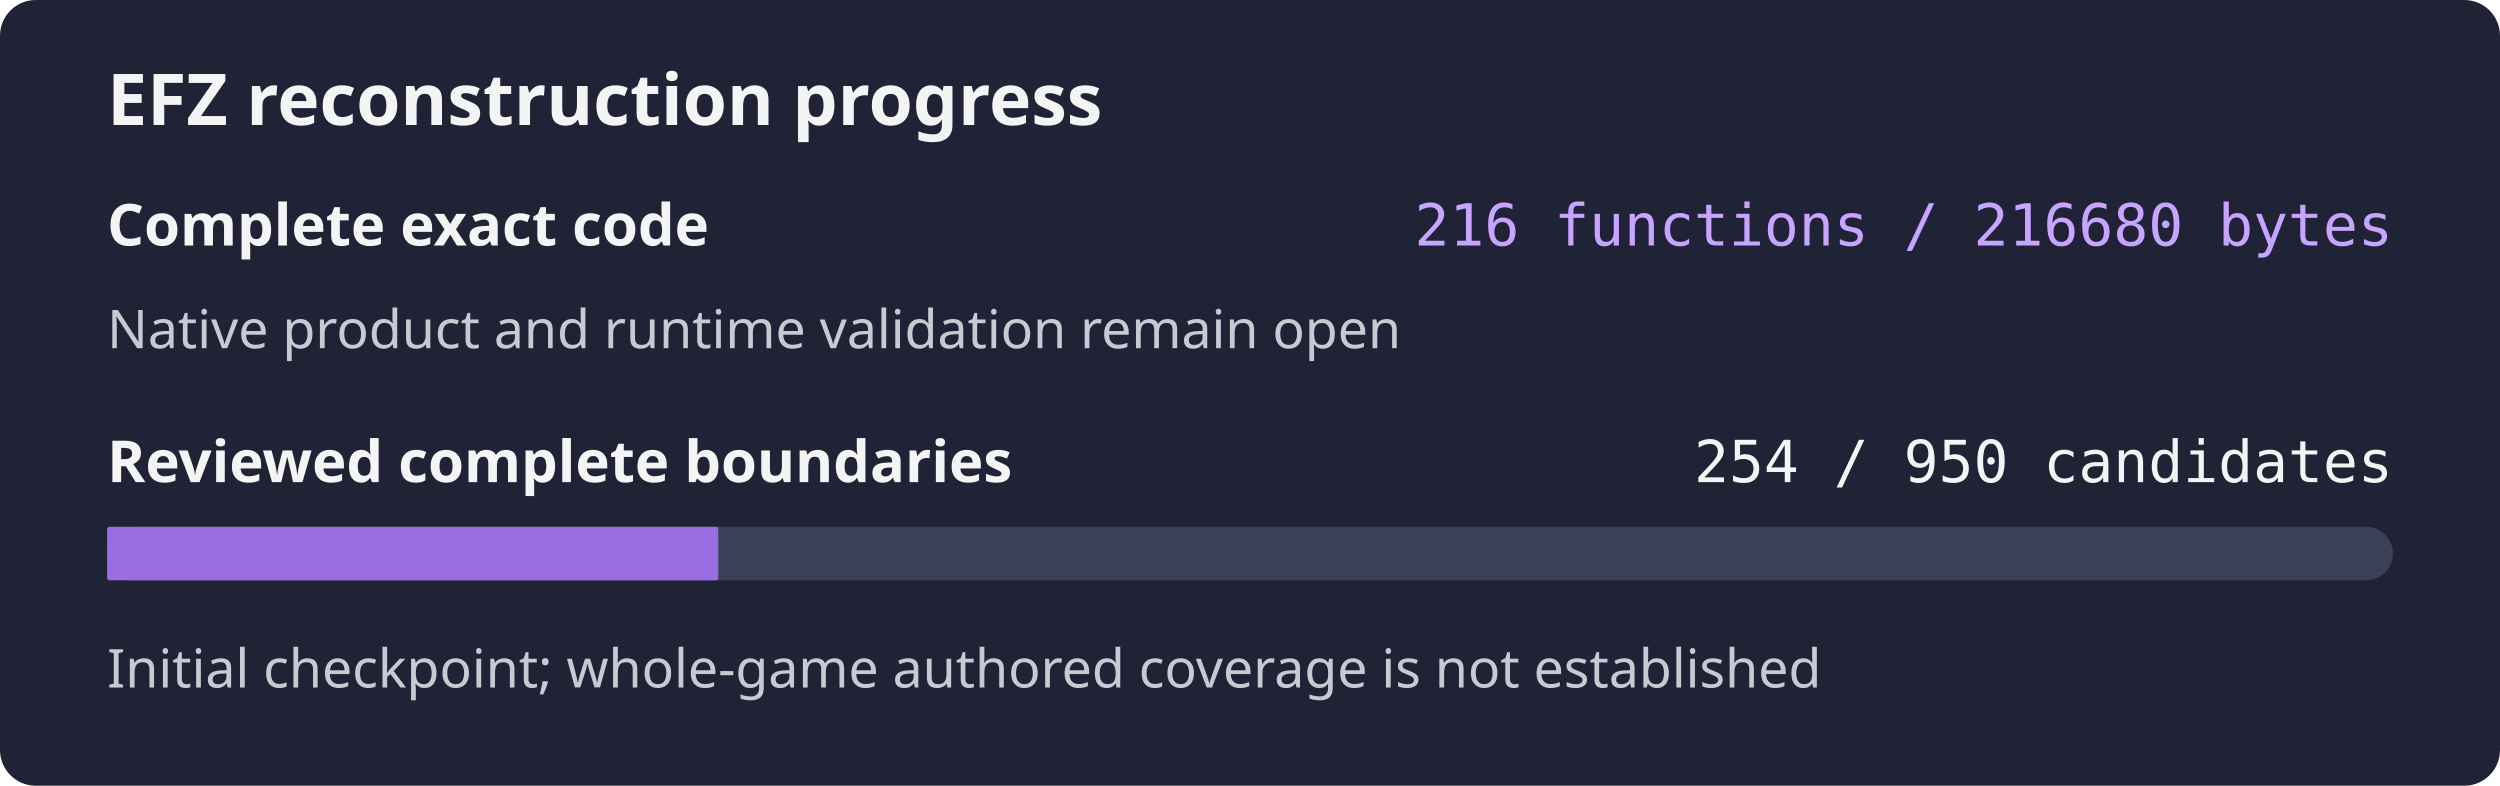
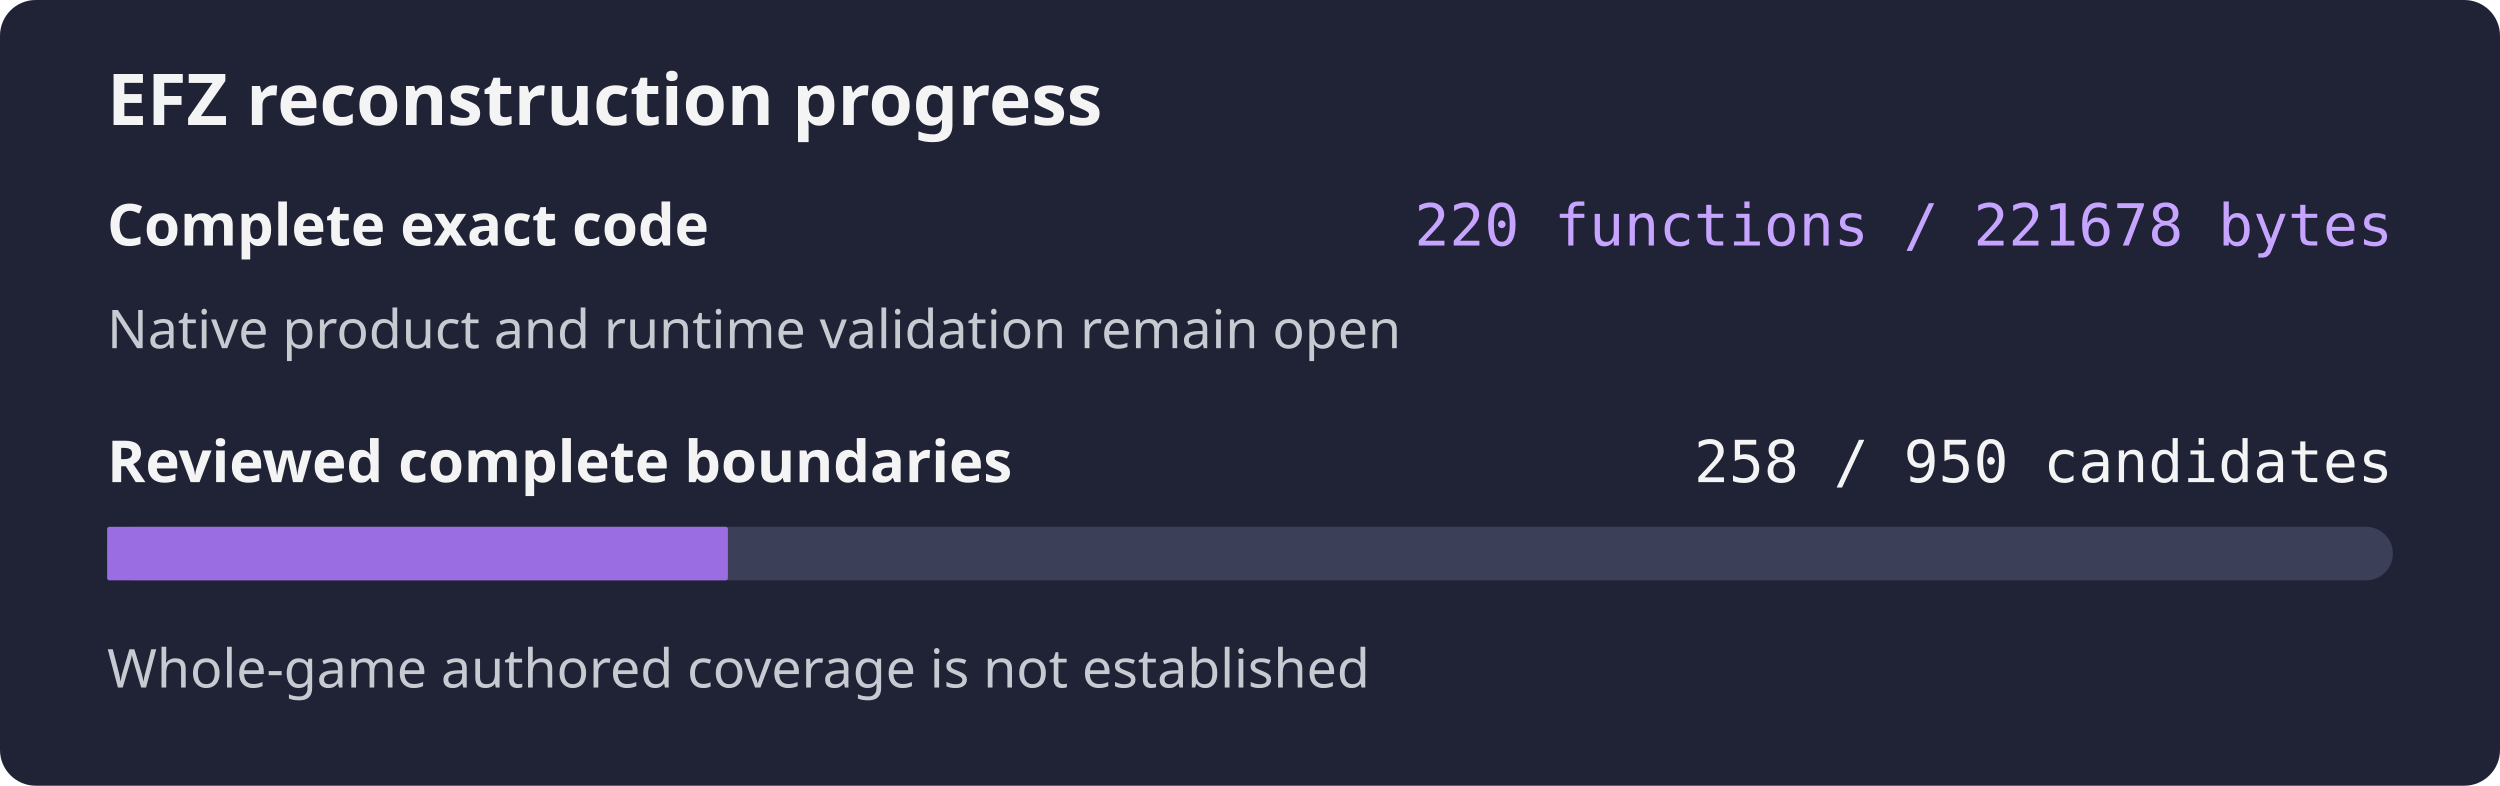
- <svg xmlns="http://www.w3.org/2000/svg" width="560" height="176" role="img" aria-label="EFZ reconstruction: 216 exact functions, 216680 exact bytes; 254 reviewed boundaries out of 950 candidates">
+ <svg xmlns="http://www.w3.org/2000/svg" width="560" height="176" role="img" aria-label="EFZ reconstruction: 220 exact functions, 221678 exact bytes; 258 reviewed boundaries out of 950 candidates">
  <rect width="560" height="176" rx="8" fill="#1f2335" />
  <text x="24" y="28" fill="#f4f4f5" font-family="sans-serif" font-size="16" font-weight="600">EFZ reconstruction progress</text>
  <text x="24" y="55" fill="#f4f4f5" font-family="sans-serif" font-size="13" font-weight="600">Complete exact code</text>
-   <text x="536" y="55" fill="#c7a4ff" text-anchor="end" font-family="monospace" font-size="13">216 functions / 216680 bytes</text>
+   <text x="536" y="55" fill="#c7a4ff" text-anchor="end" font-family="monospace" font-size="13">220 functions / 221678 bytes</text>
  <text x="24" y="78" fill="#c8cad2" font-family="sans-serif" font-size="12">Native product and runtime validation remain open</text>
  <text x="24" y="108" fill="#f4f4f5" font-family="sans-serif" font-size="13" font-weight="600">Reviewed complete boundaries</text>
-   <text x="536" y="108" fill="#f4f4f5" text-anchor="end" font-family="monospace" font-size="13">254 / 950 candidates</text>
+   <text x="536" y="108" fill="#f4f4f5" text-anchor="end" font-family="monospace" font-size="13">258 / 950 candidates</text>
  <rect x="24" y="118" width="512" height="12" rx="6" fill="#3b4058" />
-   <rect x="24" y="118" width="136.89" height="12" rx="0.5" fill="#9b6de3" />
-   <text x="24" y="154" fill="#c8cad2" font-family="sans-serif" font-size="12">Initial checkpoint; whole-game authored coverage is not established</text>
+   <rect x="24" y="118" width="139.05" height="12" rx="0.5" fill="#9b6de3" />
+   <text x="24" y="154" fill="#c8cad2" font-family="sans-serif" font-size="12">Whole-game authored coverage is not established</text>
</svg>
